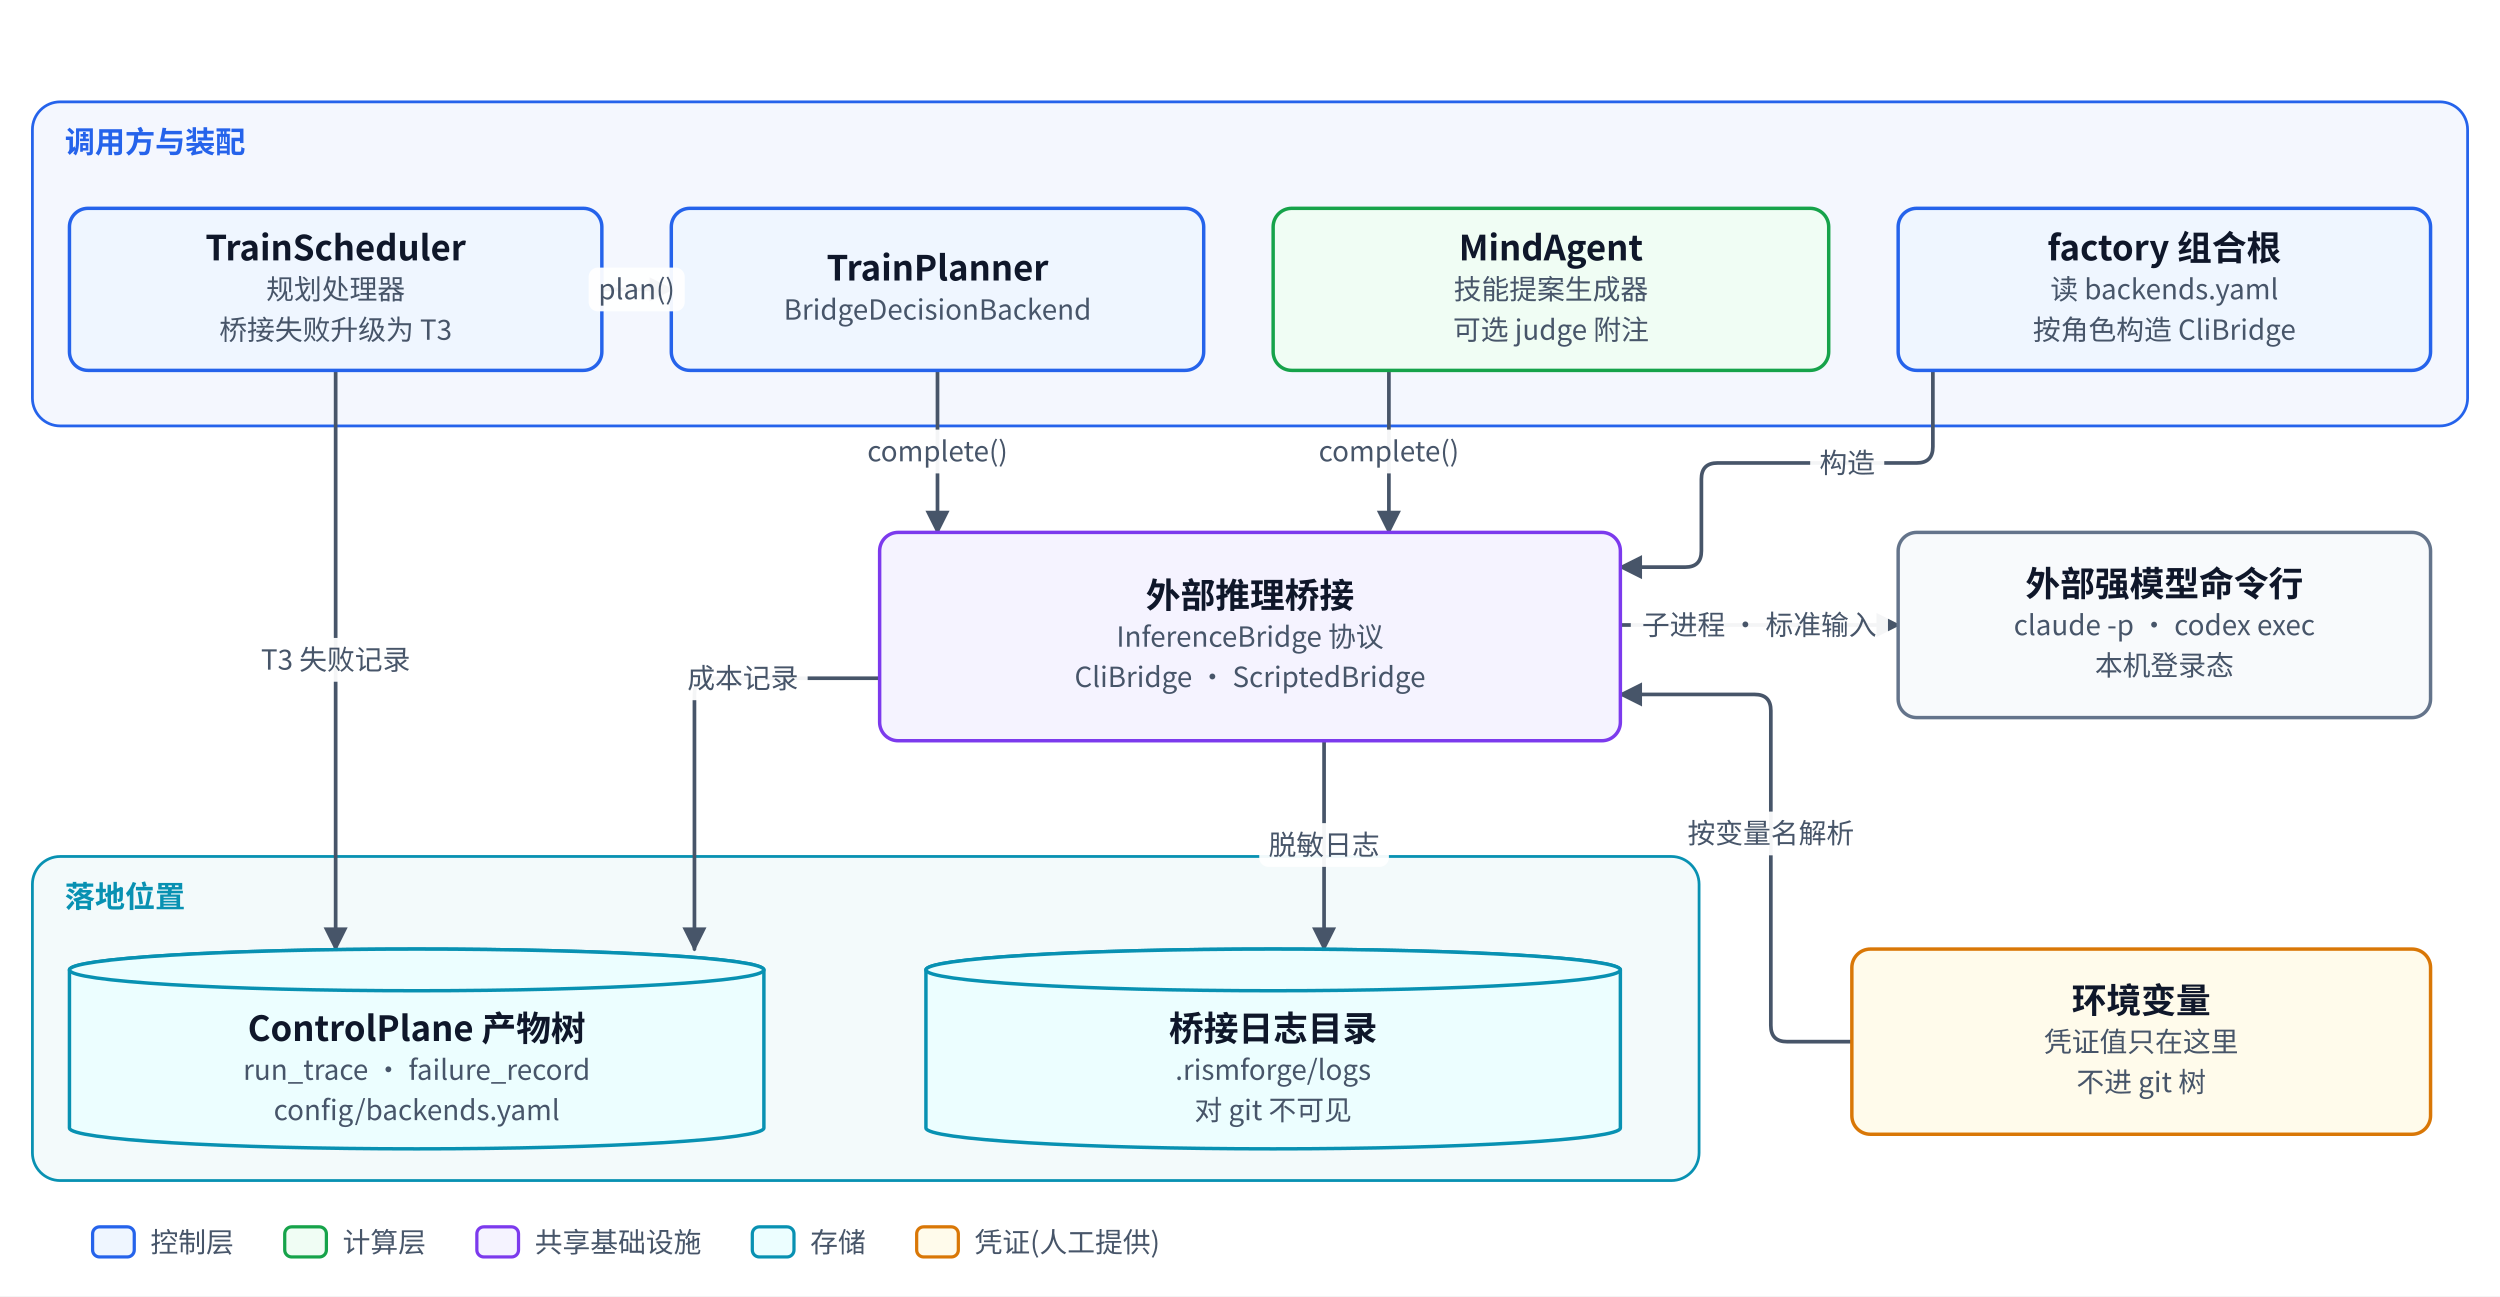
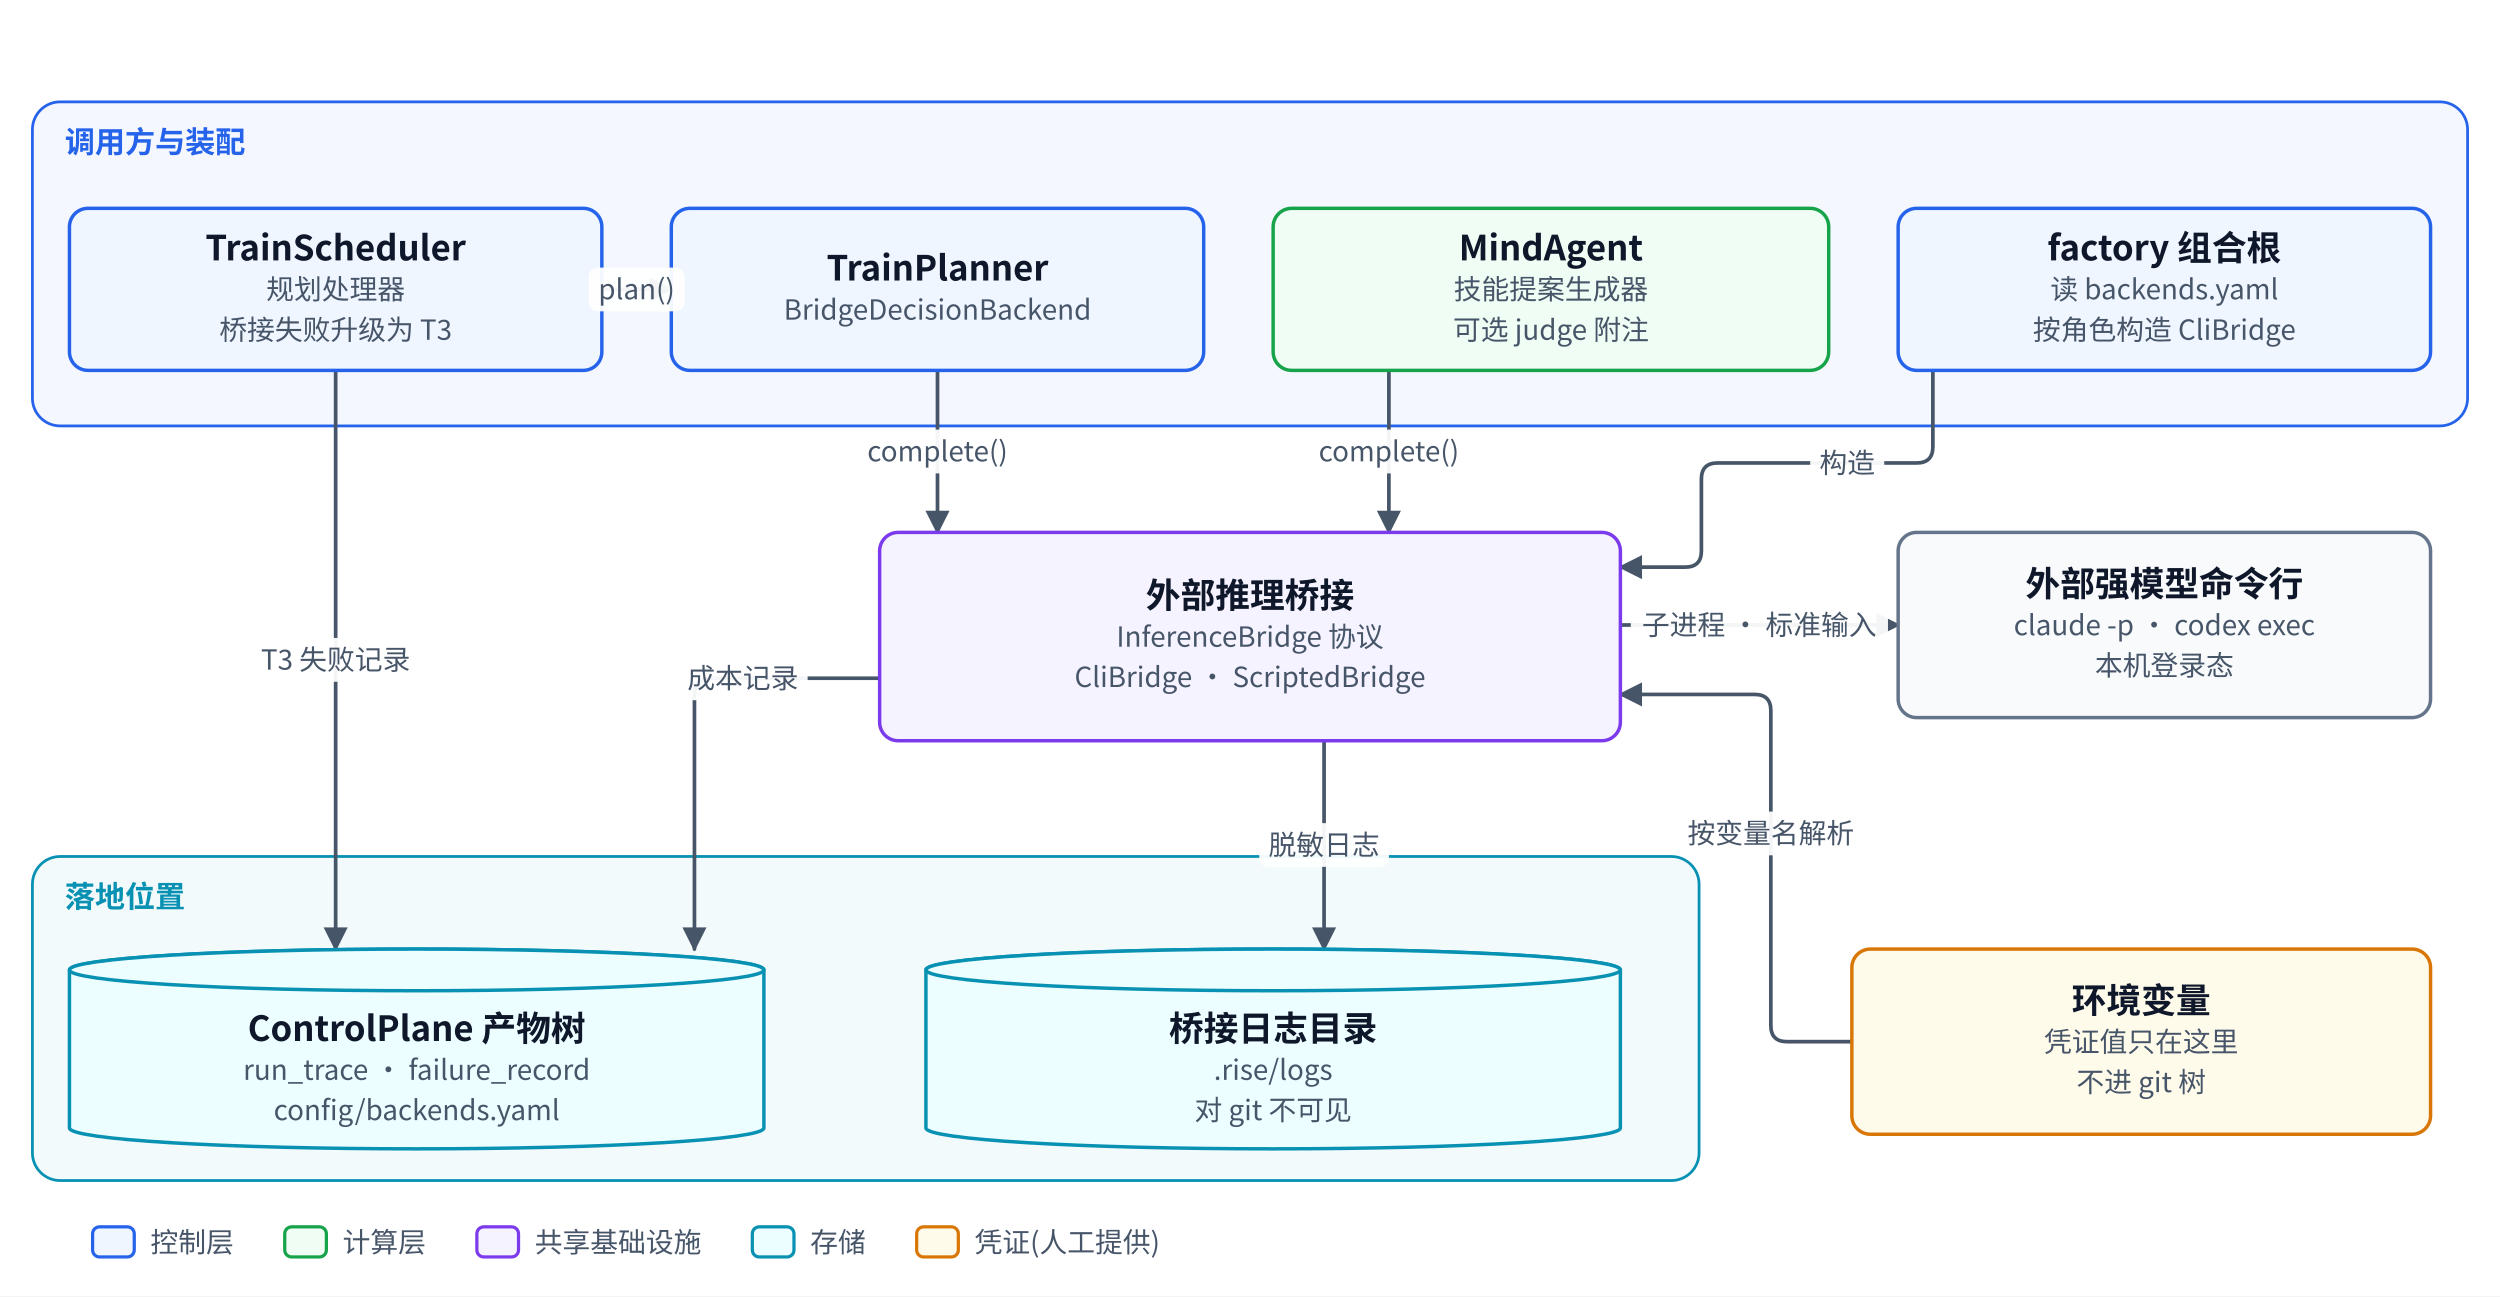
<svg xmlns="http://www.w3.org/2000/svg" viewBox="0 0 1080 560" width="1080" height="560" role="img" aria-labelledby="t d" font-family="-apple-system,BlinkMacSystemFont,'PingFang SC','Hiragino Sans GB','Noto Sans CJK SC','Microsoft YaHei','Segoe UI',Helvetica,Arial,sans-serif">
  <defs>
    <marker id="ah0" viewBox="0 0 10 10" refX="9" refY="5" markerWidth="6.5" markerHeight="6.5" orient="auto-start-reverse">
      <path d="M0,0 L10,5 L0,10 z" fill="#475569" />
    </marker>
  </defs>
  <rect width="1080" height="560" fill="#ffffff" />
  <rect x="14" y="44" width="1052" height="140" rx="12" fill="#2563eb" fill-opacity="0.05" stroke="#2563eb" stroke-width="1.2" />
  <text x="28" y="66" text-anchor="start" font-size="13" font-weight="700" fill="#2563eb">调用方与装配</text>
  <rect x="14" y="370" width="720" height="140" rx="12" fill="#0891b2" fill-opacity="0.05" stroke="#0891b2" stroke-width="1.2" />
  <text x="28" y="392" text-anchor="start" font-size="13" font-weight="700" fill="#0891b2">落地位置</text>
  <path d="M260.0,125.0 L290.0,125.0" fill="none" stroke="#475569" stroke-width="1.6" stroke-linejoin="round" stroke-linecap="round" marker-end="url(#ah0)" />
  <path d="M405.0,160.0 L405.0,230.0" fill="none" stroke="#475569" stroke-width="1.6" stroke-linejoin="round" stroke-linecap="round" marker-end="url(#ah0)" />
  <path d="M600.0,160.0 L600.0,230.0" fill="none" stroke="#475569" stroke-width="1.6" stroke-linejoin="round" stroke-linecap="round" marker-end="url(#ah0)" />
  <path d="M835.0,160.0 L835.0,193.0 Q835.0,200.0 828.0,200.0 L742.0,200.0 Q735.0,200.0 735.0,207.0 L735.0,238.0 Q735.0,245.0 728.0,245.0 L700.0,245.0" fill="none" stroke="#475569" stroke-width="1.6" stroke-linejoin="round" stroke-linecap="round" marker-end="url(#ah0)" />
  <path d="M700.0,270.0 L820.0,270.0" fill="none" stroke="#475569" stroke-width="1.6" stroke-linejoin="round" stroke-linecap="round" marker-end="url(#ah0)" />
  <path d="M800.0,450.0 L772.0,450.0 Q765.0,450.0 765.0,443.0 L765.0,307.0 Q765.0,300.0 758.0,300.0 L700.0,300.0" fill="none" stroke="#475569" stroke-width="1.6" stroke-linejoin="round" stroke-linecap="round" marker-end="url(#ah0)" />
  <path d="M380.0,293.0 L307.0,293.0 Q300.0,293.0 300.0,300.0 L300.0,410.0" fill="none" stroke="#475569" stroke-width="1.6" stroke-linejoin="round" stroke-linecap="round" marker-end="url(#ah0)" />
  <path d="M572.0,320.0 L572.0,410.0" fill="none" stroke="#475569" stroke-width="1.6" stroke-linejoin="round" stroke-linecap="round" marker-end="url(#ah0)" />
  <path d="M145.0,160.0 L145.0,410.0" fill="none" stroke="#475569" stroke-width="1.6" stroke-linejoin="round" stroke-linecap="round" marker-end="url(#ah0)" />
  <rect x="30" y="90" width="230" height="70" rx="8" fill="#eff6ff" stroke="#2563eb" stroke-width="1.5" />
  <text x="145.0" y="112.5" text-anchor="middle" font-size="15" font-weight="700" fill="#0f172a">TrainScheduler</text>
  <text x="145.0" y="129.3" text-anchor="middle" font-size="12" fill="#475569">规划处理器</text>
  <text x="145.0" y="146.8" text-anchor="middle" font-size="12" fill="#475569">桥接失败升级为 T3</text>
  <rect x="290" y="90" width="230" height="70" rx="8" fill="#eff6ff" stroke="#2563eb" stroke-width="1.5" />
  <text x="405.0" y="121.2" text-anchor="middle" font-size="15" font-weight="700" fill="#0f172a">TrainPlanner</text>
  <text x="405.0" y="138.1" text-anchor="middle" font-size="12" fill="#475569">BridgeDecisionBackend</text>
  <rect x="550" y="90" width="240" height="70" rx="8" fill="#f0fdf4" stroke="#16a34a" stroke-width="1.5" />
  <text x="670.0" y="112.5" text-anchor="middle" font-size="15" font-weight="700" fill="#0f172a">MindAgent</text>
  <text x="670.0" y="129.3" text-anchor="middle" font-size="12" fill="#475569">技能提案生成器</text>
  <text x="670.0" y="146.8" text-anchor="middle" font-size="12" fill="#475569">可选 judge 附注</text>
  <rect x="820" y="90" width="230" height="70" rx="8" fill="#eff6ff" stroke="#2563eb" stroke-width="1.5" />
  <text x="935.0" y="112.5" text-anchor="middle" font-size="15" font-weight="700" fill="#0f172a">factory 组合根</text>
  <text x="935.0" y="129.3" text-anchor="middle" font-size="12" fill="#475569">读 backends.yaml</text>
  <text x="935.0" y="146.8" text-anchor="middle" font-size="12" fill="#475569">按角色构造 CliBridge</text>
  <rect x="380" y="230" width="320" height="90" rx="8" fill="#f5f3ff" stroke="#7c3aed" stroke-width="1.5" />
  <text x="540.0" y="262.6" text-anchor="middle" font-size="15" font-weight="700" fill="#0f172a">外部推理桥接</text>
  <text x="540.0" y="279.4" text-anchor="middle" font-size="12" fill="#475569">InferenceBridge 协议</text>
  <text x="540.0" y="296.8" text-anchor="middle" font-size="12" fill="#475569">CliBridge · ScriptedBridge</text>
  <rect x="820" y="230" width="230" height="80" rx="8" fill="#f8fafc" stroke="#64748b" stroke-width="1.5" />
  <text x="935.0" y="257.6" text-anchor="middle" font-size="15" font-weight="700" fill="#0f172a">外部强模型命令行</text>
  <text x="935.0" y="274.4" text-anchor="middle" font-size="12" fill="#475569">claude -p · codex exec</text>
  <text x="935.0" y="291.8" text-anchor="middle" font-size="12" fill="#475569">本机登录态</text>
  <path d="M30,419 a150.0,9 0 0 1 300,0 v68.3 a150.0,9 0 0 1 -300,0 z" fill="#ecfeff" stroke="#0891b2" stroke-width="1.5" />
  <ellipse cx="180.0" cy="419" rx="150.0" ry="9" fill="#ecfeff" stroke="#0891b2" stroke-width="1.5" />
  <text x="180.0" y="449.7" text-anchor="middle" font-size="15" font-weight="700" fill="#0f172a">ControlPlane 产物树</text>
  <text x="180.0" y="466.5" text-anchor="middle" font-size="12" fill="#475569">run_trace · failure_record</text>
  <text x="180.0" y="483.9" text-anchor="middle" font-size="12" fill="#475569">config/backends.yaml</text>
  <path d="M400,419 a150.0,9 0 0 1 300,0 v68.3 a150.0,9 0 0 1 -300,0 z" fill="#ecfeff" stroke="#0891b2" stroke-width="1.5" />
  <ellipse cx="550.0" cy="419" rx="150.0" ry="9" fill="#ecfeff" stroke="#0891b2" stroke-width="1.5" />
  <text x="550.0" y="449.7" text-anchor="middle" font-size="15" font-weight="700" fill="#0f172a">桥接日志目录</text>
-   <text x="550.0" y="466.5" text-anchor="middle" font-size="12" fill="#475569">.rismforge/logs</text>
+   <text x="550.0" y="466.5" text-anchor="middle" font-size="12" fill="#475569">.rise/logs</text>
  <text x="550.0" y="483.9" text-anchor="middle" font-size="12" fill="#475569">对 git 不可见</text>
  <rect x="800" y="410" width="250" height="80" rx="8" fill="#fffbeb" stroke="#d97706" stroke-width="1.5" />
  <text x="925.0" y="437.6" text-anchor="middle" font-size="15" font-weight="700" fill="#0f172a">环境变量</text>
  <text x="925.0" y="454.4" text-anchor="middle" font-size="12" fill="#475569">凭证值只在这里</text>
  <text x="925.0" y="471.8" text-anchor="middle" font-size="12" fill="#475569">不进 git 树</text>
  <rect x="254.3" y="115.6" width="41.5" height="18.9" rx="4" fill="#ffffff" fill-opacity="0.94" />
  <text x="275.0" y="129.3" text-anchor="middle" font-size="12" fill="#475569">plan()</text>
  <rect x="369.9" y="185.6" width="70.3" height="18.9" rx="4" fill="#ffffff" fill-opacity="0.94" />
  <text x="405.0" y="199.3" text-anchor="middle" font-size="12" fill="#475569">complete()</text>
  <rect x="564.9" y="185.6" width="70.3" height="18.9" rx="4" fill="#ffffff" fill-opacity="0.94" />
  <text x="600.0" y="199.3" text-anchor="middle" font-size="12" fill="#475569">complete()</text>
  <rect x="782.0" y="190.6" width="32.0" height="18.9" rx="4" fill="#ffffff" fill-opacity="0.94" />
  <text x="798.0" y="204.3" text-anchor="middle" font-size="12" fill="#475569">构造</text>
  <rect x="704.5" y="260.6" width="111.1" height="18.9" rx="4" fill="#ffffff" fill-opacity="0.94" />
  <text x="760.0" y="274.3" text-anchor="middle" font-size="12" fill="#475569">子进程 · 标准输入</text>
  <rect x="725.0" y="350.6" width="80.0" height="18.9" rx="4" fill="#ffffff" fill-opacity="0.94" />
  <text x="765.0" y="364.3" text-anchor="middle" font-size="12" fill="#475569">按变量名解析</text>
  <rect x="292.9" y="283.6" width="56.0" height="18.9" rx="4" fill="#ffffff" fill-opacity="0.94" />
  <text x="320.9" y="297.3" text-anchor="middle" font-size="12" fill="#475569">成本记录</text>
  <rect x="544.0" y="355.6" width="56.0" height="18.9" rx="4" fill="#ffffff" fill-opacity="0.94" />
  <text x="572.0" y="369.3" text-anchor="middle" font-size="12" fill="#475569">脱敏日志</text>
  <rect x="107.5" y="275.6" width="75.0" height="18.9" rx="4" fill="#ffffff" fill-opacity="0.94" />
  <text x="145.0" y="289.3" text-anchor="middle" font-size="12" fill="#475569">T3 失败记录</text>
  <rect x="40" y="530" width="18" height="13" rx="3" fill="#eff6ff" stroke="#2563eb" stroke-width="1.4" />
  <text x="65" y="541" font-size="12" fill="#475569">控制层</text>
  <rect x="123.0" y="530" width="18" height="13" rx="3" fill="#f0fdf4" stroke="#16a34a" stroke-width="1.4" />
  <text x="148.0" y="541" font-size="12" fill="#475569">计算层</text>
  <rect x="206.0" y="530" width="18" height="13" rx="3" fill="#f5f3ff" stroke="#7c3aed" stroke-width="1.4" />
  <text x="231.0" y="541" font-size="12" fill="#475569">共享基础设施</text>
  <rect x="325.0" y="530" width="18" height="13" rx="3" fill="#ecfeff" stroke="#0891b2" stroke-width="1.4" />
  <text x="350.0" y="541" font-size="12" fill="#475569">存储</text>
  <rect x="396.0" y="530" width="18" height="13" rx="3" fill="#fffbeb" stroke="#d97706" stroke-width="1.4" />
  <text x="421.0" y="541" font-size="12" fill="#475569">凭证(人工提供)</text>
</svg>
